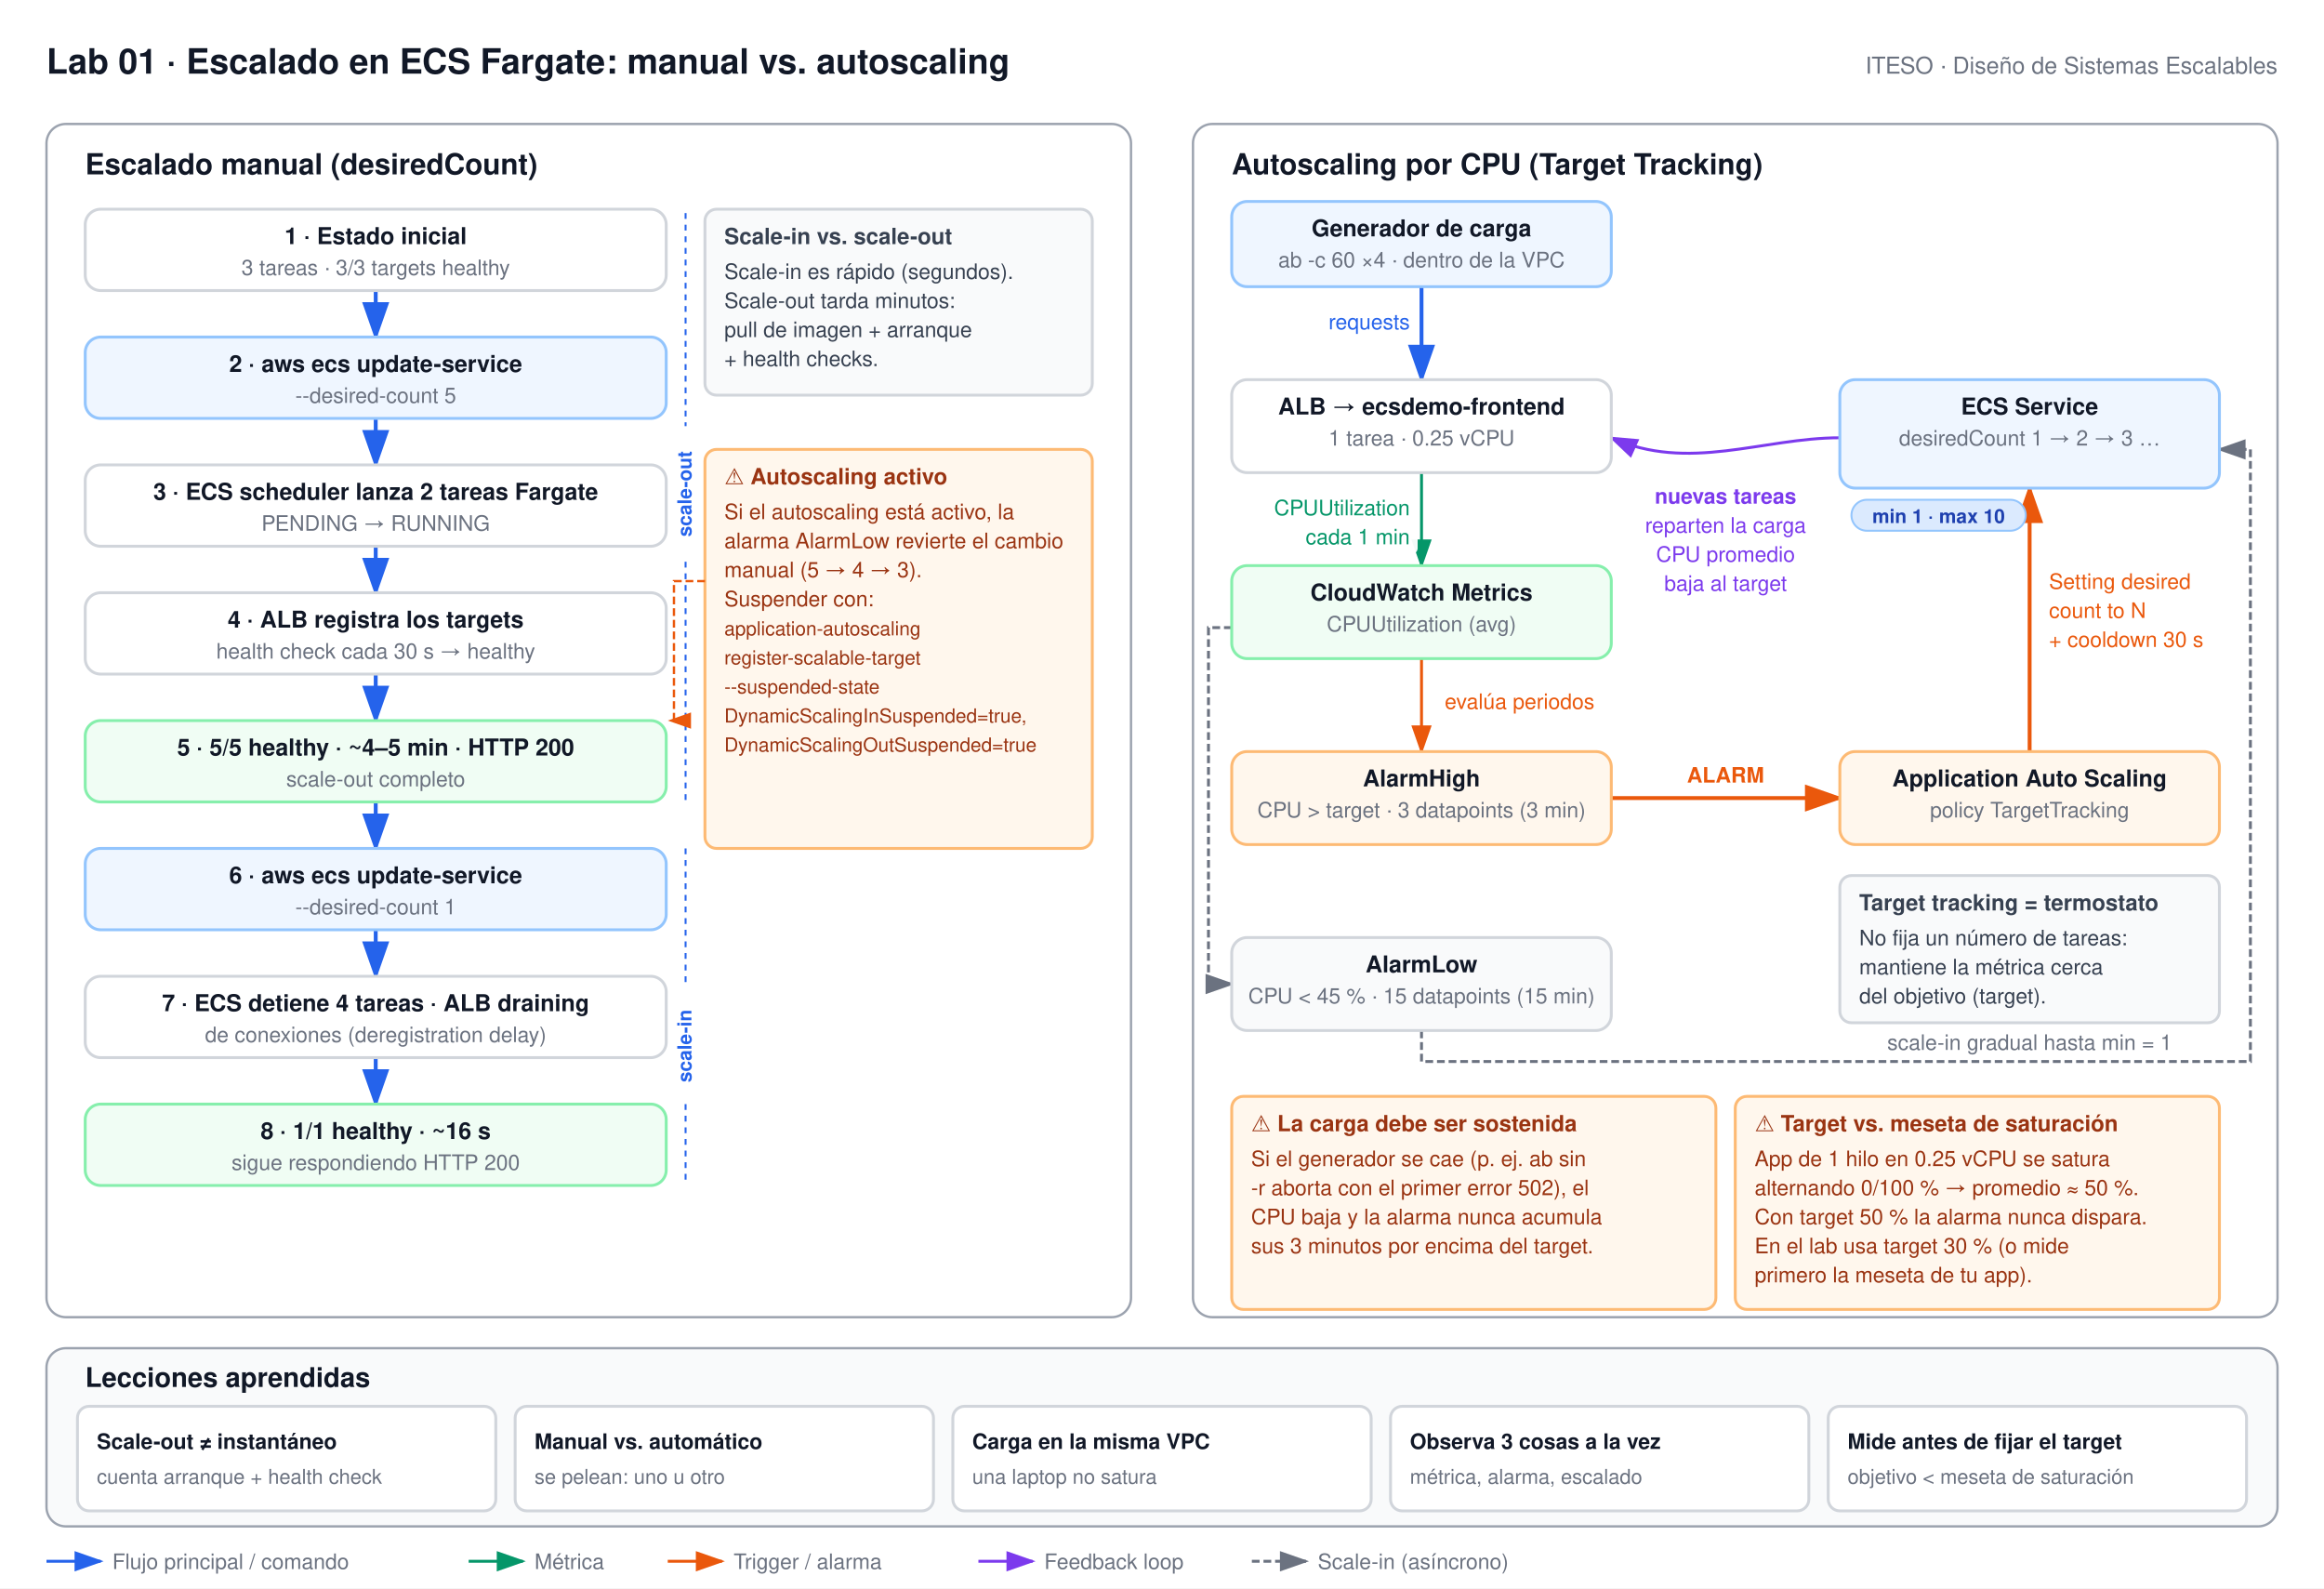
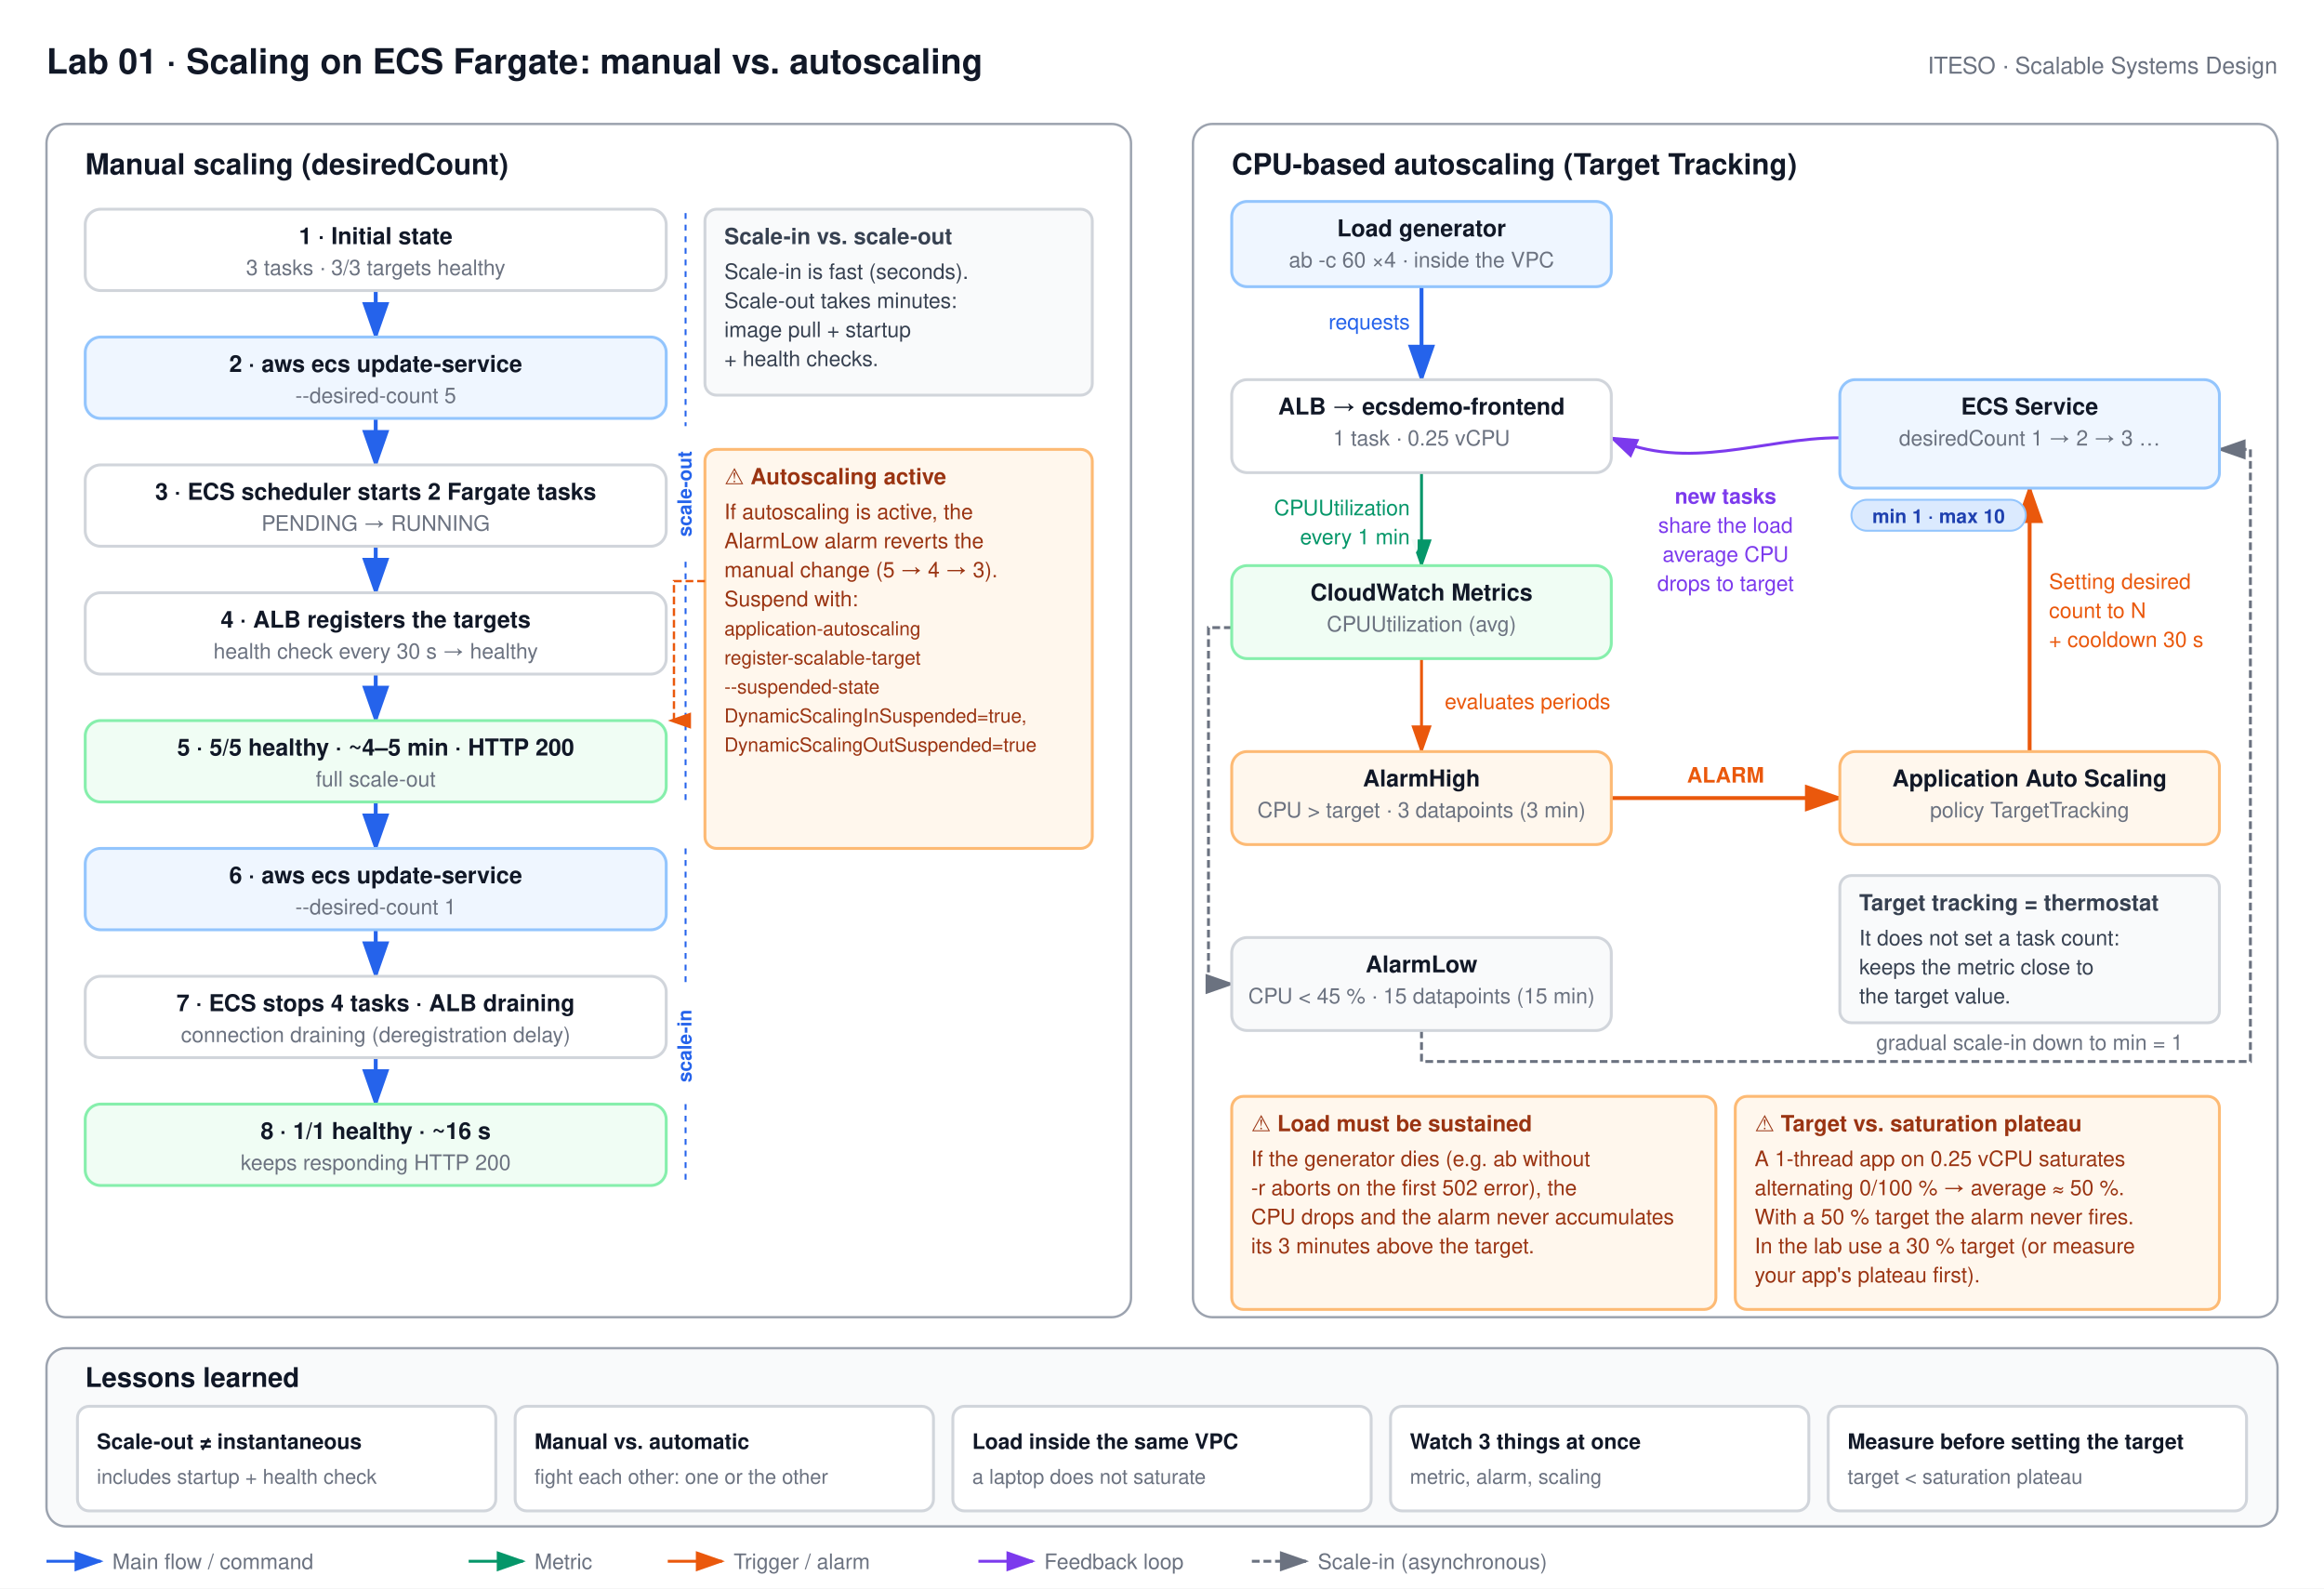
<svg xmlns="http://www.w3.org/2000/svg" viewBox="0 0 1200 820" width="1200" height="820">
  <style>text { font-family: "Helvetica Neue", Helvetica, Arial, sans-serif; }</style>
  <defs>
    <marker id="ab" markerWidth="10" markerHeight="7" refX="9" refY="3.5" orient="auto">
      <polygon points="0 0, 10 3.5, 0 7" fill="#2563eb" />
    </marker>
    <marker id="ag" markerWidth="10" markerHeight="7" refX="9" refY="3.5" orient="auto">
      <polygon points="0 0, 10 3.5, 0 7" fill="#059669" />
    </marker>
    <marker id="ao" markerWidth="10" markerHeight="7" refX="9" refY="3.5" orient="auto">
      <polygon points="0 0, 10 3.5, 0 7" fill="#ea580c" />
    </marker>
    <marker id="ap" markerWidth="10" markerHeight="7" refX="9" refY="3.5" orient="auto">
      <polygon points="0 0, 10 3.5, 0 7" fill="#7c3aed" />
    </marker>
    <marker id="agr" markerWidth="10" markerHeight="7" refX="9" refY="3.5" orient="auto">
      <polygon points="0 0, 10 3.5, 0 7" fill="#6b7280" />
    </marker>
  </defs>
  <rect width="1200" height="820" fill="#ffffff" />
-   <text x="24" y="38" font-size="18" fill="#111827" text-anchor="start" font-weight="700">Lab 01 · Escalado en ECS Fargate: manual vs. autoscaling</text>
-   <text x="1176" y="38" font-size="12" fill="#6b7280" text-anchor="end" font-weight="400">ITESO · Diseño de Sistemas Escalables</text>
+   <text x="24" y="38" font-size="18" fill="#111827" text-anchor="start" font-weight="700">Lab 01 · Scaling on ECS Fargate: manual vs. autoscaling</text>
+   <text x="1176" y="38" font-size="12" fill="#6b7280" text-anchor="end" font-weight="400">ITESO · Scalable Systems Design</text>
  <rect x="24" y="64" width="560" height="616" rx="10" ry="10" fill="#ffffff" stroke="#9ca3af" stroke-width="1.2" />
-   <text x="44" y="90" font-size="15" fill="#111827" text-anchor="start" font-weight="700">Escalado manual (desiredCount)</text>
+   <text x="44" y="90" font-size="15" fill="#111827" text-anchor="start" font-weight="700">Manual scaling (desiredCount)</text>
  <path d="M 194.0,150 L 194.0,174" fill="none" stroke="#2563eb" stroke-width="2" marker-end="url(#ab)" />
  <path d="M 194.0,216 L 194.0,240" fill="none" stroke="#2563eb" stroke-width="2" marker-end="url(#ab)" />
  <path d="M 194.0,282 L 194.0,306" fill="none" stroke="#2563eb" stroke-width="2" marker-end="url(#ab)" />
  <path d="M 194.0,348 L 194.0,372" fill="none" stroke="#2563eb" stroke-width="2" marker-end="url(#ab)" />
  <path d="M 194.0,414 L 194.0,438" fill="none" stroke="#2563eb" stroke-width="2" marker-end="url(#ab)" />
  <path d="M 194.0,480 L 194.0,504" fill="none" stroke="#2563eb" stroke-width="2" marker-end="url(#ab)" />
  <path d="M 194.0,546 L 194.0,570" fill="none" stroke="#2563eb" stroke-width="2" marker-end="url(#ab)" />
  <rect x="44" y="108" width="300" height="42" rx="8" ry="8" fill="#ffffff" stroke="#d1d5db" stroke-width="1.5" />
-   <text x="194.0" y="126" font-size="12" fill="#111827" text-anchor="middle" font-weight="600">1 · Estado inicial</text>
-   <text x="194.0" y="142" font-size="11" fill="#6b7280" text-anchor="middle" font-weight="400">3 tareas · 3/3 targets healthy</text>
+   <text x="194.0" y="126" font-size="12" fill="#111827" text-anchor="middle" font-weight="600">1 · Initial state</text>
+   <text x="194.0" y="142" font-size="11" fill="#6b7280" text-anchor="middle" font-weight="400">3 tasks · 3/3 targets healthy</text>
  <rect x="44" y="174" width="300" height="42" rx="8" ry="8" fill="#eff6ff" stroke="#93c5fd" stroke-width="1.5" />
  <text x="194.0" y="192" font-size="12" fill="#111827" text-anchor="middle" font-weight="600">2 · aws ecs update-service</text>
  <text x="194.0" y="208" font-size="11" fill="#6b7280" text-anchor="middle" font-weight="400" font-family="'SF Mono', Menlo, Consolas, monospace">--desired-count 5</text>
  <rect x="44" y="240" width="300" height="42" rx="8" ry="8" fill="#ffffff" stroke="#d1d5db" stroke-width="1.5" />
-   <text x="194.0" y="258" font-size="12" fill="#111827" text-anchor="middle" font-weight="600">3 · ECS scheduler lanza 2 tareas Fargate</text>
+   <text x="194.0" y="258" font-size="12" fill="#111827" text-anchor="middle" font-weight="600">3 · ECS scheduler starts 2 Fargate tasks</text>
  <text x="194.0" y="274" font-size="11" fill="#6b7280" text-anchor="middle" font-weight="400">PENDING → RUNNING</text>
  <rect x="44" y="306" width="300" height="42" rx="8" ry="8" fill="#ffffff" stroke="#d1d5db" stroke-width="1.5" />
-   <text x="194.0" y="324" font-size="12" fill="#111827" text-anchor="middle" font-weight="600">4 · ALB registra los targets</text>
-   <text x="194.0" y="340" font-size="11" fill="#6b7280" text-anchor="middle" font-weight="400">health check cada 30 s → healthy</text>
+   <text x="194.0" y="324" font-size="12" fill="#111827" text-anchor="middle" font-weight="600">4 · ALB registers the targets</text>
+   <text x="194.0" y="340" font-size="11" fill="#6b7280" text-anchor="middle" font-weight="400">health check every 30 s → healthy</text>
  <rect x="44" y="372" width="300" height="42" rx="8" ry="8" fill="#f0fdf4" stroke="#86efac" stroke-width="1.5" />
  <text x="194.0" y="390" font-size="12" fill="#111827" text-anchor="middle" font-weight="600">5 · 5/5 healthy · ~4–5 min · HTTP 200</text>
-   <text x="194.0" y="406" font-size="11" fill="#6b7280" text-anchor="middle" font-weight="400">scale-out completo</text>
+   <text x="194.0" y="406" font-size="11" fill="#6b7280" text-anchor="middle" font-weight="400">full scale-out</text>
  <rect x="44" y="438" width="300" height="42" rx="8" ry="8" fill="#eff6ff" stroke="#93c5fd" stroke-width="1.5" />
  <text x="194.0" y="456" font-size="12" fill="#111827" text-anchor="middle" font-weight="600">6 · aws ecs update-service</text>
  <text x="194.0" y="472" font-size="11" fill="#6b7280" text-anchor="middle" font-weight="400" font-family="'SF Mono', Menlo, Consolas, monospace">--desired-count 1</text>
  <rect x="44" y="504" width="300" height="42" rx="8" ry="8" fill="#ffffff" stroke="#d1d5db" stroke-width="1.5" />
-   <text x="194.0" y="522" font-size="12" fill="#111827" text-anchor="middle" font-weight="600">7 · ECS detiene 4 tareas · ALB draining</text>
-   <text x="194.0" y="538" font-size="11" fill="#6b7280" text-anchor="middle" font-weight="400">de conexiones (deregistration delay)</text>
+   <text x="194.0" y="522" font-size="12" fill="#111827" text-anchor="middle" font-weight="600">7 · ECS stops 4 tasks · ALB draining</text>
+   <text x="194.0" y="538" font-size="11" fill="#6b7280" text-anchor="middle" font-weight="400">connection draining (deregistration delay)</text>
  <rect x="44" y="570" width="300" height="42" rx="8" ry="8" fill="#f0fdf4" stroke="#86efac" stroke-width="1.5" />
  <text x="194.0" y="588" font-size="12" fill="#111827" text-anchor="middle" font-weight="600">8 · 1/1 healthy · ~16 s</text>
-   <text x="194.0" y="604" font-size="11" fill="#6b7280" text-anchor="middle" font-weight="400">sigue respondiendo HTTP 200</text>
+   <text x="194.0" y="604" font-size="11" fill="#6b7280" text-anchor="middle" font-weight="400">keeps responding HTTP 200</text>
  <path d="M 354,110 L 354,220 M 354,290 L 354,414" fill="none" stroke="#2563eb" stroke-width="1" stroke-dasharray="3,3" />
  <text transform="translate(357,255) rotate(-90)" font-size="10" fill="#2563eb" text-anchor="middle" font-weight="600">scale-out</text>
  <path d="M 354,438 L 354,510 M 354,570 L 354,612" fill="none" stroke="#2563eb" stroke-width="1" stroke-dasharray="3,3" />
  <text transform="translate(357,540) rotate(-90)" font-size="10" fill="#2563eb" text-anchor="middle" font-weight="600">scale-in</text>
  <rect x="364" y="108" width="200" height="96" rx="6" ry="6" fill="#f9fafb" stroke="#d1d5db" stroke-width="1.5" />
  <text x="374" y="126" font-size="11.5" fill="#374151" text-anchor="start" font-weight="700">Scale-in vs. scale-out</text>
-   <text x="374" y="144" font-size="11" fill="#374151" text-anchor="start" font-weight="400">Scale-in es rápido (segundos).</text>
-   <text x="374" y="159" font-size="11" fill="#374151" text-anchor="start" font-weight="400">Scale-out tarda minutos:</text>
-   <text x="374" y="174" font-size="11" fill="#374151" text-anchor="start" font-weight="400">pull de imagen + arranque</text>
+   <text x="374" y="144" font-size="11" fill="#374151" text-anchor="start" font-weight="400">Scale-in is fast (seconds).</text>
+   <text x="374" y="159" font-size="11" fill="#374151" text-anchor="start" font-weight="400">Scale-out takes minutes:</text>
+   <text x="374" y="174" font-size="11" fill="#374151" text-anchor="start" font-weight="400">image pull + startup</text>
  <text x="374" y="189" font-size="11" fill="#374151" text-anchor="start" font-weight="400">+ health checks.</text>
  <rect x="364" y="232" width="200" height="206" rx="6" ry="6" fill="#fff7ed" stroke="#fdba74" stroke-width="1.5" />
-   <text x="374" y="250" font-size="11.5" fill="#9a3412" text-anchor="start" font-weight="700">⚠ Autoscaling activo</text>
-   <text x="374" y="268" font-size="11" fill="#9a3412" text-anchor="start" font-weight="400">Si el autoscaling está activo, la</text>
-   <text x="374" y="283" font-size="11" fill="#9a3412" text-anchor="start" font-weight="400">alarma AlarmLow revierte el cambio</text>
-   <text x="374" y="298" font-size="11" fill="#9a3412" text-anchor="start" font-weight="400">manual (5 → 4 → 3).</text>
-   <text x="374" y="313" font-size="11" fill="#9a3412" text-anchor="start" font-weight="400">Suspender con:</text>
+   <text x="374" y="250" font-size="11.5" fill="#9a3412" text-anchor="start" font-weight="700">⚠ Autoscaling active</text>
+   <text x="374" y="268" font-size="11" fill="#9a3412" text-anchor="start" font-weight="400">If autoscaling is active, the</text>
+   <text x="374" y="283" font-size="11" fill="#9a3412" text-anchor="start" font-weight="400">AlarmLow alarm reverts the</text>
+   <text x="374" y="298" font-size="11" fill="#9a3412" text-anchor="start" font-weight="400">manual change (5 → 4 → 3).</text>
+   <text x="374" y="313" font-size="11" fill="#9a3412" text-anchor="start" font-weight="400">Suspend with:</text>
  <text x="374" y="328" font-size="10" fill="#9a3412" text-anchor="start" font-weight="400" font-family="'SF Mono', Menlo, Consolas, monospace">application-autoscaling</text>
  <text x="374" y="343" font-size="10" fill="#9a3412" text-anchor="start" font-weight="400" font-family="'SF Mono', Menlo, Consolas, monospace"> register-scalable-target</text>
  <text x="374" y="358" font-size="10" fill="#9a3412" text-anchor="start" font-weight="400" font-family="'SF Mono', Menlo, Consolas, monospace"> --suspended-state</text>
  <text x="374" y="373" font-size="10" fill="#9a3412" text-anchor="start" font-weight="400" font-family="'SF Mono', Menlo, Consolas, monospace"> DynamicScalingInSuspended=true,</text>
  <text x="374" y="388" font-size="10" fill="#9a3412" text-anchor="start" font-weight="400" font-family="'SF Mono', Menlo, Consolas, monospace"> DynamicScalingOutSuspended=true</text>
  <path d="M 364,300 L 348,300 L 348,372 L 346,372" fill="none" stroke="#ea580c" stroke-width="1.2" stroke-dasharray="4,2" marker-end="url(#ao)" />
  <rect x="616" y="64" width="560" height="616" rx="10" ry="10" fill="#ffffff" stroke="#9ca3af" stroke-width="1.2" />
-   <text x="636" y="90" font-size="15" fill="#111827" text-anchor="start" font-weight="700">Autoscaling por CPU (Target Tracking)</text>
+   <text x="636" y="90" font-size="15" fill="#111827" text-anchor="start" font-weight="700">CPU-based autoscaling (Target Tracking)</text>
  <path d="M 734,148 L 734,196" fill="none" stroke="#2563eb" stroke-width="2" marker-end="url(#ab)" />
  <path d="M 734,244 L 734,292" fill="none" stroke="#059669" stroke-width="1.5" marker-end="url(#ag)" />
  <path d="M 734,340 L 734,388" fill="none" stroke="#ea580c" stroke-width="1.5" marker-end="url(#ao)" />
  <path d="M 636,324 L 624,324 L 624,508 L 636,508" fill="none" stroke="#6b7280" stroke-width="1.5" stroke-dasharray="4,2" marker-end="url(#agr)" />
  <path d="M 832,412 L 950,412" fill="none" stroke="#ea580c" stroke-width="2" marker-end="url(#ao)" />
  <path d="M 1048,388 L 1048,252" fill="none" stroke="#ea580c" stroke-width="2" marker-end="url(#ao)" />
  <path d="M 950,226 C 910,226 872,244 832,226" fill="none" stroke="#7c3aed" stroke-width="1.5" marker-end="url(#ap)" />
  <path d="M 734,532 L 734,548 L 1162,548 L 1162,232 L 1146,232" fill="none" stroke="#6b7280" stroke-width="1.5" stroke-dasharray="4,2" marker-end="url(#agr)" />
  <rect x="640" y="158" width="92" height="18" rx="3" fill="#ffffff" opacity="0.95" />
  <text x="728" y="170" font-size="11" fill="#2563eb" text-anchor="end" font-weight="400">requests</text>
  <rect x="640" y="254" width="92" height="32" rx="3" fill="#ffffff" opacity="0.95" />
  <text x="728" y="266" font-size="11" fill="#059669" text-anchor="end" font-weight="400">CPUUtilization</text>
-   <text x="728" y="281" font-size="11" fill="#059669" text-anchor="end" font-weight="400">cada 1 min</text>
+   <text x="728" y="281" font-size="11" fill="#059669" text-anchor="end" font-weight="400">every 1 min</text>
  <rect x="742" y="354" width="96" height="18" rx="3" fill="#ffffff" opacity="0.95" />
-   <text x="746" y="366" font-size="11" fill="#ea580c" text-anchor="start" font-weight="400">evalúa periodos</text>
+   <text x="746" y="366" font-size="11" fill="#ea580c" text-anchor="start" font-weight="400">evaluates periods</text>
  <rect x="870" y="392" width="42" height="18" rx="3" fill="#ffffff" opacity="0.95" />
  <text x="891.0" y="404" font-size="11" fill="#ea580c" text-anchor="middle" font-weight="600">ALARM</text>
  <rect x="1054" y="292" width="96" height="48" rx="3" fill="#ffffff" opacity="0.95" />
  <text x="1058" y="304" font-size="11" fill="#ea580c" text-anchor="start" font-weight="400">Setting desired</text>
  <text x="1058" y="319" font-size="11" fill="#ea580c" text-anchor="start" font-weight="400">count to N</text>
  <text x="1058" y="334" font-size="11" fill="#ea580c" text-anchor="start" font-weight="400">+ cooldown 30 s</text>
  <rect x="836" y="248" width="110" height="64" rx="3" fill="#ffffff" opacity="0.95" />
-   <text x="891.0" y="260" font-size="11" fill="#7c3aed" text-anchor="middle" font-weight="600">nuevas tareas</text>
-   <text x="891.0" y="275" font-size="11" fill="#7c3aed" text-anchor="middle" font-weight="400">reparten la carga</text>
-   <text x="891.0" y="290" font-size="11" fill="#7c3aed" text-anchor="middle" font-weight="400">CPU promedio</text>
-   <text x="891.0" y="305" font-size="11" fill="#7c3aed" text-anchor="middle" font-weight="400">baja al target</text>
+   <text x="891.0" y="260" font-size="11" fill="#7c3aed" text-anchor="middle" font-weight="600">new tasks</text>
+   <text x="891.0" y="275" font-size="11" fill="#7c3aed" text-anchor="middle" font-weight="400">share the load</text>
+   <text x="891.0" y="290" font-size="11" fill="#7c3aed" text-anchor="middle" font-weight="400">average CPU</text>
+   <text x="891.0" y="305" font-size="11" fill="#7c3aed" text-anchor="middle" font-weight="400">drops to target</text>
  <rect x="955" y="530" width="186" height="17" rx="3" fill="#ffffff" opacity="0.95" />
-   <text x="1048.0" y="542" font-size="11" fill="#6b7280" text-anchor="middle" font-weight="400">scale-in gradual hasta min = 1</text>
+   <text x="1048.0" y="542" font-size="11" fill="#6b7280" text-anchor="middle" font-weight="400">gradual scale-in down to min = 1</text>
  <rect x="636" y="104" width="196" height="44" rx="8" ry="8" fill="#eff6ff" stroke="#93c5fd" stroke-width="1.5" />
-   <text x="734.0" y="122" font-size="12" fill="#111827" text-anchor="middle" font-weight="600">Generador de carga</text>
-   <text x="734.0" y="138" font-size="11" fill="#6b7280" text-anchor="middle" font-weight="400">ab -c 60 ×4 · dentro de la VPC</text>
+   <text x="734.0" y="122" font-size="12" fill="#111827" text-anchor="middle" font-weight="600">Load generator</text>
+   <text x="734.0" y="138" font-size="11" fill="#6b7280" text-anchor="middle" font-weight="400">ab -c 60 ×4 · inside the VPC</text>
  <rect x="636" y="196" width="196" height="48" rx="8" ry="8" fill="#ffffff" stroke="#d1d5db" stroke-width="1.5" />
  <text x="734.0" y="214" font-size="12" fill="#111827" text-anchor="middle" font-weight="600">ALB → ecsdemo-frontend</text>
-   <text x="734.0" y="230" font-size="11" fill="#6b7280" text-anchor="middle" font-weight="400">1 tarea · 0.25 vCPU</text>
+   <text x="734.0" y="230" font-size="11" fill="#6b7280" text-anchor="middle" font-weight="400">1 task · 0.25 vCPU</text>
  <rect x="636" y="292" width="196" height="48" rx="8" ry="8" fill="#f0fdf4" stroke="#86efac" stroke-width="1.5" />
  <text x="734.0" y="310" font-size="12" fill="#111827" text-anchor="middle" font-weight="600">CloudWatch Metrics</text>
  <text x="734.0" y="326" font-size="11" fill="#6b7280" text-anchor="middle" font-weight="400">CPUUtilization (avg)</text>
  <rect x="636" y="388" width="196" height="48" rx="8" ry="8" fill="#fff7ed" stroke="#fdba74" stroke-width="1.5" />
  <text x="734.0" y="406" font-size="12" fill="#111827" text-anchor="middle" font-weight="600">AlarmHigh</text>
  <text x="734.0" y="422" font-size="11" fill="#6b7280" text-anchor="middle" font-weight="400">CPU &gt; target · 3 datapoints (3 min)</text>
  <rect x="636" y="484" width="196" height="48" rx="8" ry="8" fill="#f9fafb" stroke="#d1d5db" stroke-width="1.5" />
  <text x="734.0" y="502" font-size="12" fill="#111827" text-anchor="middle" font-weight="600">AlarmLow</text>
  <text x="734.0" y="518" font-size="11" fill="#6b7280" text-anchor="middle" font-weight="400">CPU &lt; 45 % · 15 datapoints (15 min)</text>
  <rect x="950" y="388" width="196" height="48" rx="8" ry="8" fill="#fff7ed" stroke="#fdba74" stroke-width="1.5" />
  <text x="1048.0" y="406" font-size="12" fill="#111827" text-anchor="middle" font-weight="600">Application Auto Scaling</text>
  <text x="1048.0" y="422" font-size="11" fill="#6b7280" text-anchor="middle" font-weight="400">policy TargetTracking</text>
  <rect x="950" y="196" width="196" height="56" rx="8" ry="8" fill="#eff6ff" stroke="#93c5fd" stroke-width="1.5" />
  <text x="1048.0" y="214" font-size="12" fill="#111827" text-anchor="middle" font-weight="600">ECS Service</text>
  <text x="1048.0" y="230" font-size="11" fill="#6b7280" text-anchor="middle" font-weight="400">desiredCount 1 → 2 → 3 …</text>
  <rect x="956" y="258" width="90" height="16" rx="8" ry="8" fill="#dbeafe" stroke="#93c5fd" stroke-width="1" />
  <text x="1001" y="270" font-size="10" fill="#1e40af" text-anchor="middle" font-weight="600">min 1 · max 10</text>
  <rect x="950" y="452" width="196" height="76" rx="6" ry="6" fill="#f9fafb" stroke="#d1d5db" stroke-width="1.5" />
-   <text x="960" y="470" font-size="11.5" fill="#374151" text-anchor="start" font-weight="700">Target tracking = termostato</text>
-   <text x="960" y="488" font-size="11" fill="#374151" text-anchor="start" font-weight="400">No fija un número de tareas:</text>
-   <text x="960" y="503" font-size="11" fill="#374151" text-anchor="start" font-weight="400">mantiene la métrica cerca</text>
-   <text x="960" y="518" font-size="11" fill="#374151" text-anchor="start" font-weight="400">del objetivo (target).</text>
+   <text x="960" y="470" font-size="11.5" fill="#374151" text-anchor="start" font-weight="700">Target tracking = thermostat</text>
+   <text x="960" y="488" font-size="11" fill="#374151" text-anchor="start" font-weight="400">It does not set a task count:</text>
+   <text x="960" y="503" font-size="11" fill="#374151" text-anchor="start" font-weight="400">keeps the metric close to</text>
+   <text x="960" y="518" font-size="11" fill="#374151" text-anchor="start" font-weight="400">the target value.</text>
  <rect x="636" y="566" width="250" height="110" rx="6" ry="6" fill="#fff7ed" stroke="#fdba74" stroke-width="1.5" />
-   <text x="646" y="584" font-size="11.5" fill="#9a3412" text-anchor="start" font-weight="700">⚠ La carga debe ser sostenida</text>
-   <text x="646" y="602" font-size="11" fill="#9a3412" text-anchor="start" font-weight="400">Si el generador se cae (p. ej. ab sin</text>
-   <text x="646" y="617" font-size="11" fill="#9a3412" text-anchor="start" font-weight="400">-r aborta con el primer error 502), el</text>
-   <text x="646" y="632" font-size="11" fill="#9a3412" text-anchor="start" font-weight="400">CPU baja y la alarma nunca acumula</text>
-   <text x="646" y="647" font-size="11" fill="#9a3412" text-anchor="start" font-weight="400">sus 3 minutos por encima del target.</text>
+   <text x="646" y="584" font-size="11.5" fill="#9a3412" text-anchor="start" font-weight="700">⚠ Load must be sustained</text>
+   <text x="646" y="602" font-size="11" fill="#9a3412" text-anchor="start" font-weight="400">If the generator dies (e.g. ab without</text>
+   <text x="646" y="617" font-size="11" fill="#9a3412" text-anchor="start" font-weight="400">-r aborts on the first 502 error), the</text>
+   <text x="646" y="632" font-size="11" fill="#9a3412" text-anchor="start" font-weight="400">CPU drops and the alarm never accumulates</text>
+   <text x="646" y="647" font-size="11" fill="#9a3412" text-anchor="start" font-weight="400">its 3 minutes above the target.</text>
  <rect x="896" y="566" width="250" height="110" rx="6" ry="6" fill="#fff7ed" stroke="#fdba74" stroke-width="1.5" />
-   <text x="906" y="584" font-size="11.5" fill="#9a3412" text-anchor="start" font-weight="700">⚠ Target vs. meseta de saturación</text>
-   <text x="906" y="602" font-size="11" fill="#9a3412" text-anchor="start" font-weight="400">App de 1 hilo en 0.25 vCPU se satura</text>
-   <text x="906" y="617" font-size="11" fill="#9a3412" text-anchor="start" font-weight="400">alternando 0/100 % → promedio ≈ 50 %.</text>
-   <text x="906" y="632" font-size="11" fill="#9a3412" text-anchor="start" font-weight="400">Con target 50 % la alarma nunca dispara.</text>
-   <text x="906" y="647" font-size="11" fill="#9a3412" text-anchor="start" font-weight="400">En el lab usa target 30 % (o mide</text>
-   <text x="906" y="662" font-size="11" fill="#9a3412" text-anchor="start" font-weight="400">primero la meseta de tu app).</text>
+   <text x="906" y="584" font-size="11.5" fill="#9a3412" text-anchor="start" font-weight="700">⚠ Target vs. saturation plateau</text>
+   <text x="906" y="602" font-size="11" fill="#9a3412" text-anchor="start" font-weight="400">A 1-thread app on 0.25 vCPU saturates</text>
+   <text x="906" y="617" font-size="11" fill="#9a3412" text-anchor="start" font-weight="400">alternating 0/100 % → average ≈ 50 %.</text>
+   <text x="906" y="632" font-size="11" fill="#9a3412" text-anchor="start" font-weight="400">With a 50 % target the alarm never fires.</text>
+   <text x="906" y="647" font-size="11" fill="#9a3412" text-anchor="start" font-weight="400">In the lab use a 30 % target (or measure</text>
+   <text x="906" y="662" font-size="11" fill="#9a3412" text-anchor="start" font-weight="400">your app's plateau first).</text>
  <rect x="24" y="696" width="1152" height="92" rx="10" ry="10" fill="#f9fafb" stroke="#9ca3af" stroke-width="1.2" />
-   <text x="44" y="716" font-size="14" fill="#111827" text-anchor="start" font-weight="700">Lecciones aprendidas</text>
+   <text x="44" y="716" font-size="14" fill="#111827" text-anchor="start" font-weight="700">Lessons learned</text>
  <rect x="40" y="726" width="216" height="54" rx="6" ry="6" fill="#ffffff" stroke="#d1d5db" stroke-width="1.5" />
-   <text x="50" y="748" font-size="11" fill="#111827" text-anchor="start" font-weight="700">Scale-out ≠ instantáneo</text>
-   <text x="50" y="766" font-size="10.5" fill="#6b7280" text-anchor="start" font-weight="400">cuenta arranque + health check</text>
+   <text x="50" y="748" font-size="11" fill="#111827" text-anchor="start" font-weight="700">Scale-out ≠ instantaneous</text>
+   <text x="50" y="766" font-size="10.5" fill="#6b7280" text-anchor="start" font-weight="400">includes startup + health check</text>
  <rect x="266" y="726" width="216" height="54" rx="6" ry="6" fill="#ffffff" stroke="#d1d5db" stroke-width="1.5" />
-   <text x="276" y="748" font-size="11" fill="#111827" text-anchor="start" font-weight="700">Manual vs. automático</text>
-   <text x="276" y="766" font-size="10.5" fill="#6b7280" text-anchor="start" font-weight="400">se pelean: uno u otro</text>
+   <text x="276" y="748" font-size="11" fill="#111827" text-anchor="start" font-weight="700">Manual vs. automatic</text>
+   <text x="276" y="766" font-size="10.5" fill="#6b7280" text-anchor="start" font-weight="400">fight each other: one or the other</text>
  <rect x="492" y="726" width="216" height="54" rx="6" ry="6" fill="#ffffff" stroke="#d1d5db" stroke-width="1.5" />
-   <text x="502" y="748" font-size="11" fill="#111827" text-anchor="start" font-weight="700">Carga en la misma VPC</text>
-   <text x="502" y="766" font-size="10.5" fill="#6b7280" text-anchor="start" font-weight="400">una laptop no satura</text>
+   <text x="502" y="748" font-size="11" fill="#111827" text-anchor="start" font-weight="700">Load inside the same VPC</text>
+   <text x="502" y="766" font-size="10.5" fill="#6b7280" text-anchor="start" font-weight="400">a laptop does not saturate</text>
  <rect x="718" y="726" width="216" height="54" rx="6" ry="6" fill="#ffffff" stroke="#d1d5db" stroke-width="1.5" />
-   <text x="728" y="748" font-size="11" fill="#111827" text-anchor="start" font-weight="700">Observa 3 cosas a la vez</text>
-   <text x="728" y="766" font-size="10.5" fill="#6b7280" text-anchor="start" font-weight="400">métrica, alarma, escalado</text>
+   <text x="728" y="748" font-size="11" fill="#111827" text-anchor="start" font-weight="700">Watch 3 things at once</text>
+   <text x="728" y="766" font-size="10.5" fill="#6b7280" text-anchor="start" font-weight="400">metric, alarm, scaling</text>
  <rect x="944" y="726" width="216" height="54" rx="6" ry="6" fill="#ffffff" stroke="#d1d5db" stroke-width="1.5" />
-   <text x="954" y="748" font-size="11" fill="#111827" text-anchor="start" font-weight="700">Mide antes de fijar el target</text>
-   <text x="954" y="766" font-size="10.5" fill="#6b7280" text-anchor="start" font-weight="400">objetivo &lt; meseta de saturación</text>
+   <text x="954" y="748" font-size="11" fill="#111827" text-anchor="start" font-weight="700">Measure before setting the target</text>
+   <text x="954" y="766" font-size="10.5" fill="#6b7280" text-anchor="start" font-weight="400">target &lt; saturation plateau</text>
  <line x1="24" y1="806" x2="52" y2="806" stroke="#2563eb" stroke-width="1.5" marker-end="url(#ab)" />
-   <text x="58" y="810" font-size="11" fill="#6b7280" text-anchor="start" font-weight="400">Flujo principal / comando</text>
+   <text x="58" y="810" font-size="11" fill="#6b7280" text-anchor="start" font-weight="400">Main flow / command</text>
  <line x1="242.0" y1="806" x2="270.0" y2="806" stroke="#059669" stroke-width="1.5" marker-end="url(#ag)" />
-   <text x="276.0" y="810" font-size="11" fill="#6b7280" text-anchor="start" font-weight="400">Métrica</text>
+   <text x="276.0" y="810" font-size="11" fill="#6b7280" text-anchor="start" font-weight="400">Metric</text>
  <line x1="344.8" y1="806" x2="372.8" y2="806" stroke="#ea580c" stroke-width="1.5" marker-end="url(#ao)" />
-   <text x="378.8" y="810" font-size="11" fill="#6b7280" text-anchor="start" font-weight="400">Trigger / alarma</text>
+   <text x="378.8" y="810" font-size="11" fill="#6b7280" text-anchor="start" font-weight="400">Trigger / alarm</text>
  <line x1="505.2" y1="806" x2="533.2" y2="806" stroke="#7c3aed" stroke-width="1.5" marker-end="url(#ap)" />
  <text x="539.2" y="810" font-size="11" fill="#6b7280" text-anchor="start" font-weight="400">Feedback loop</text>
  <line x1="646.4" y1="806" x2="674.4" y2="806" stroke="#6b7280" stroke-width="1.5" stroke-dasharray="4,2" marker-end="url(#agr)" />
-   <text x="680.4" y="810" font-size="11" fill="#6b7280" text-anchor="start" font-weight="400">Scale-in (asíncrono)</text>
+   <text x="680.4" y="810" font-size="11" fill="#6b7280" text-anchor="start" font-weight="400">Scale-in (asynchronous)</text>
</svg>
